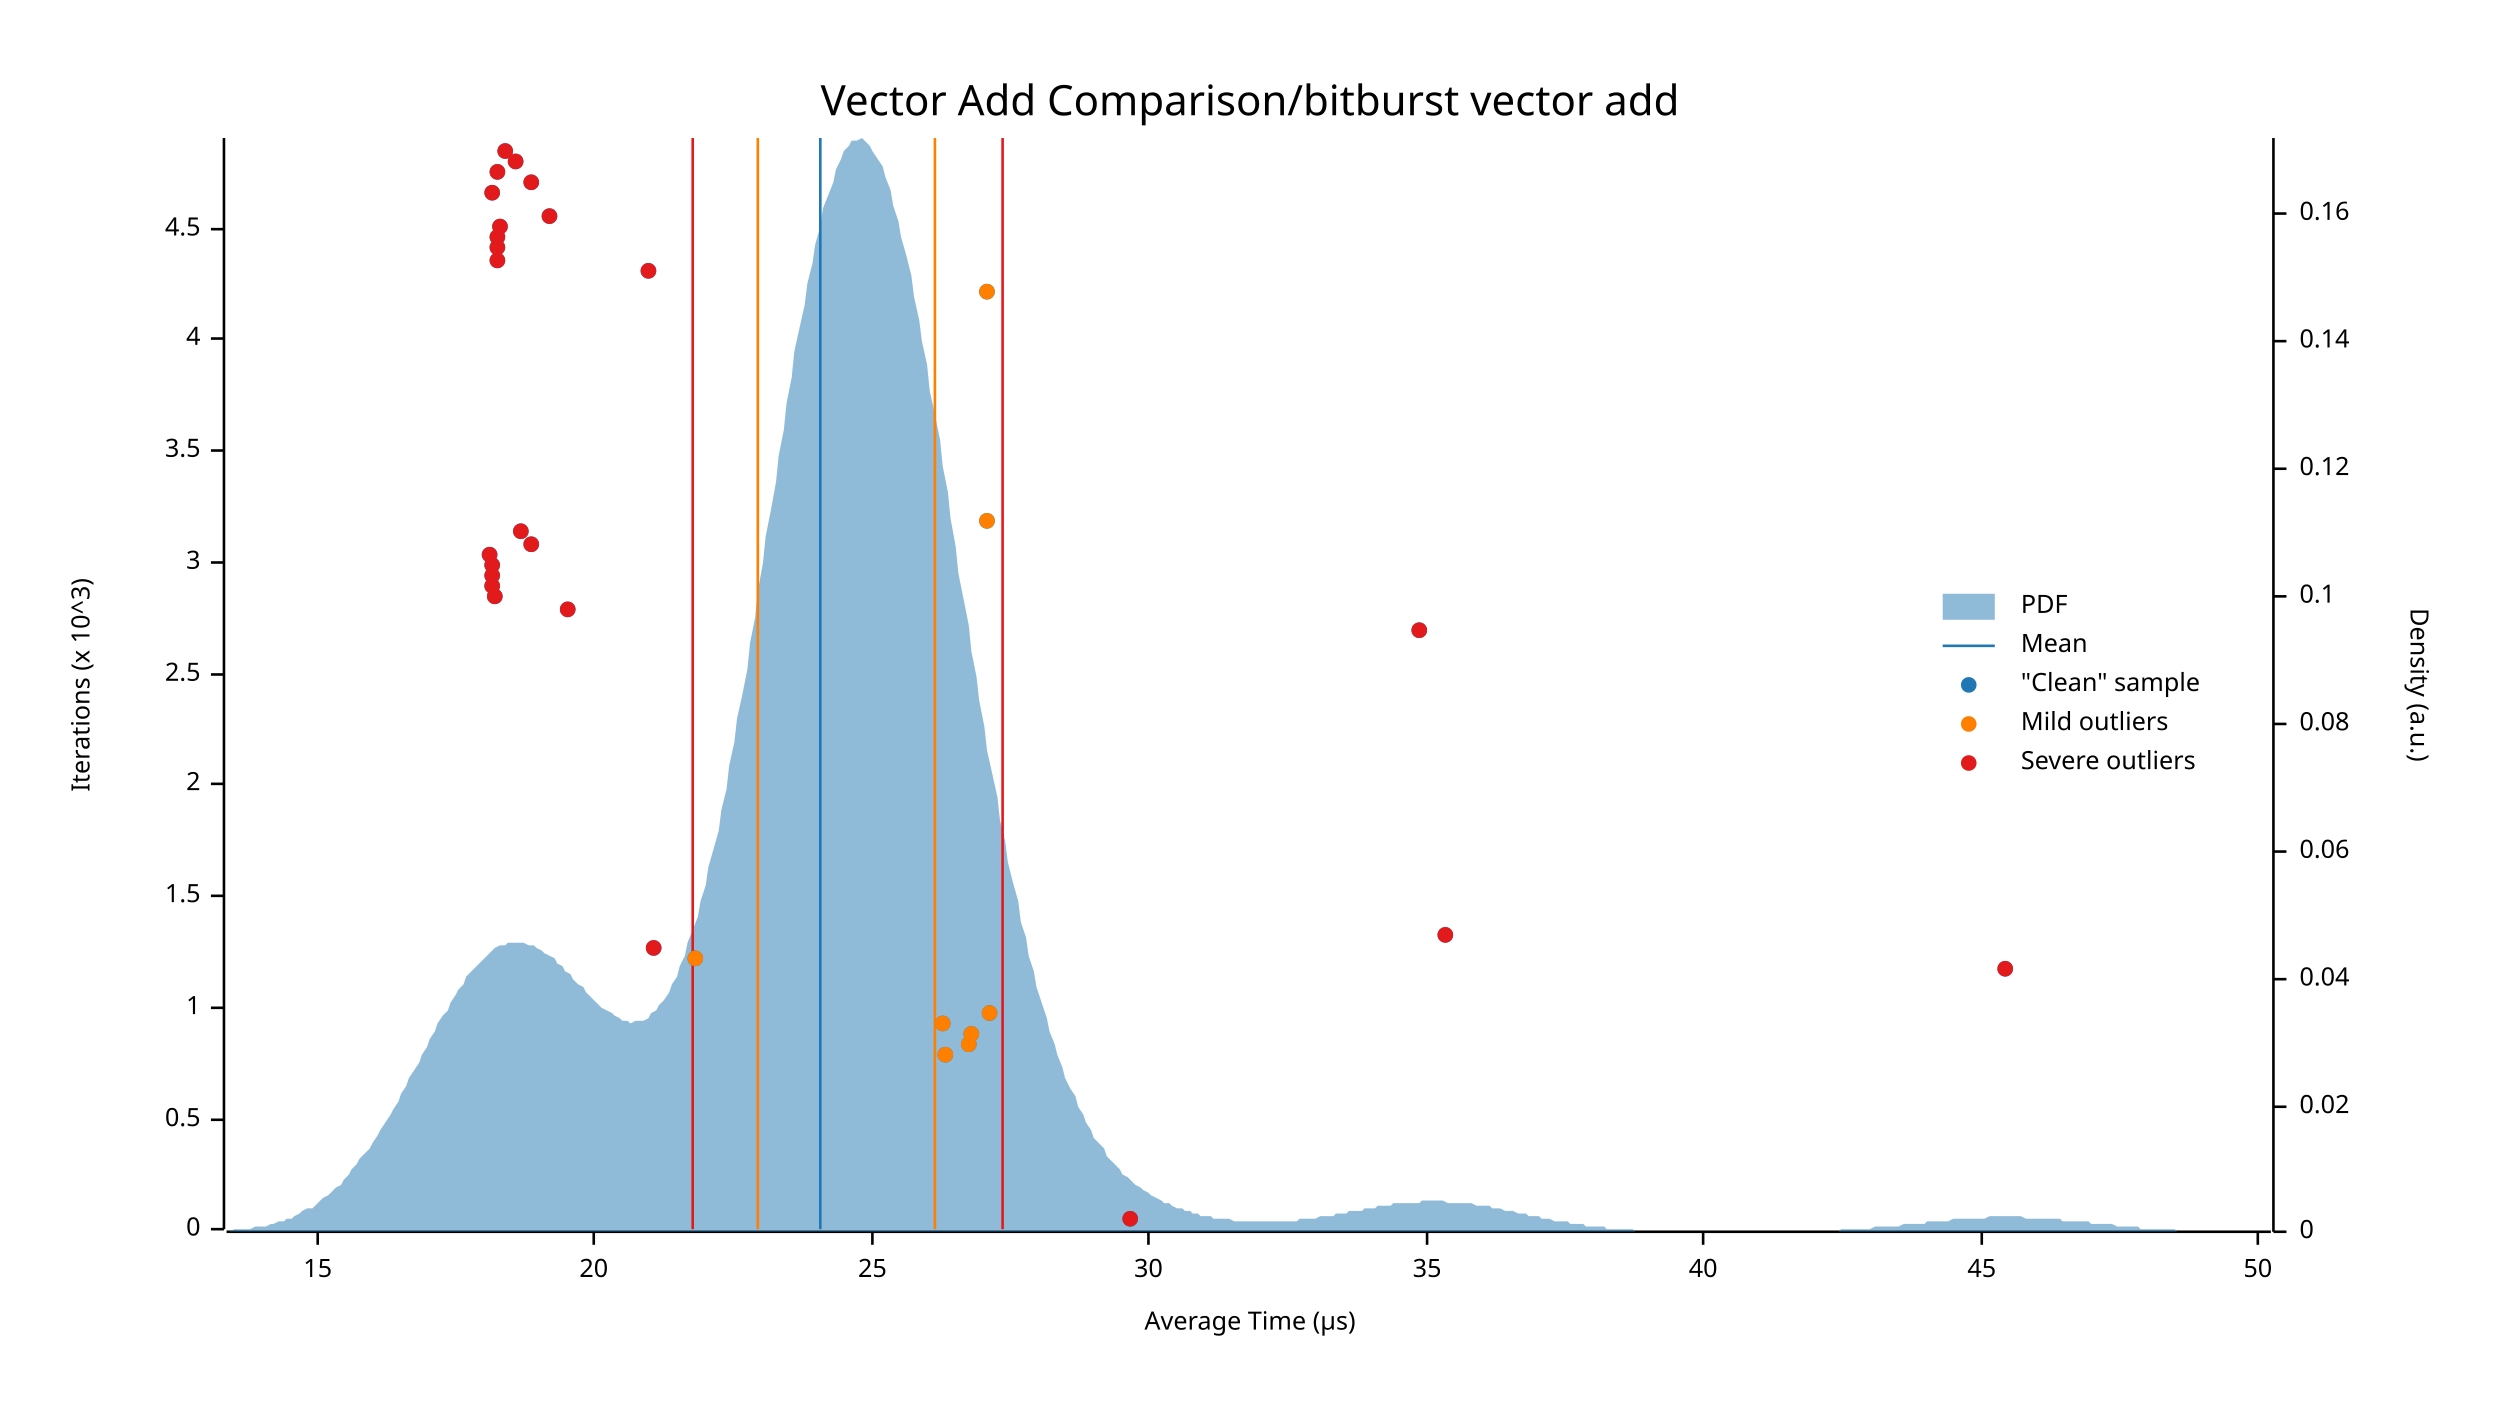
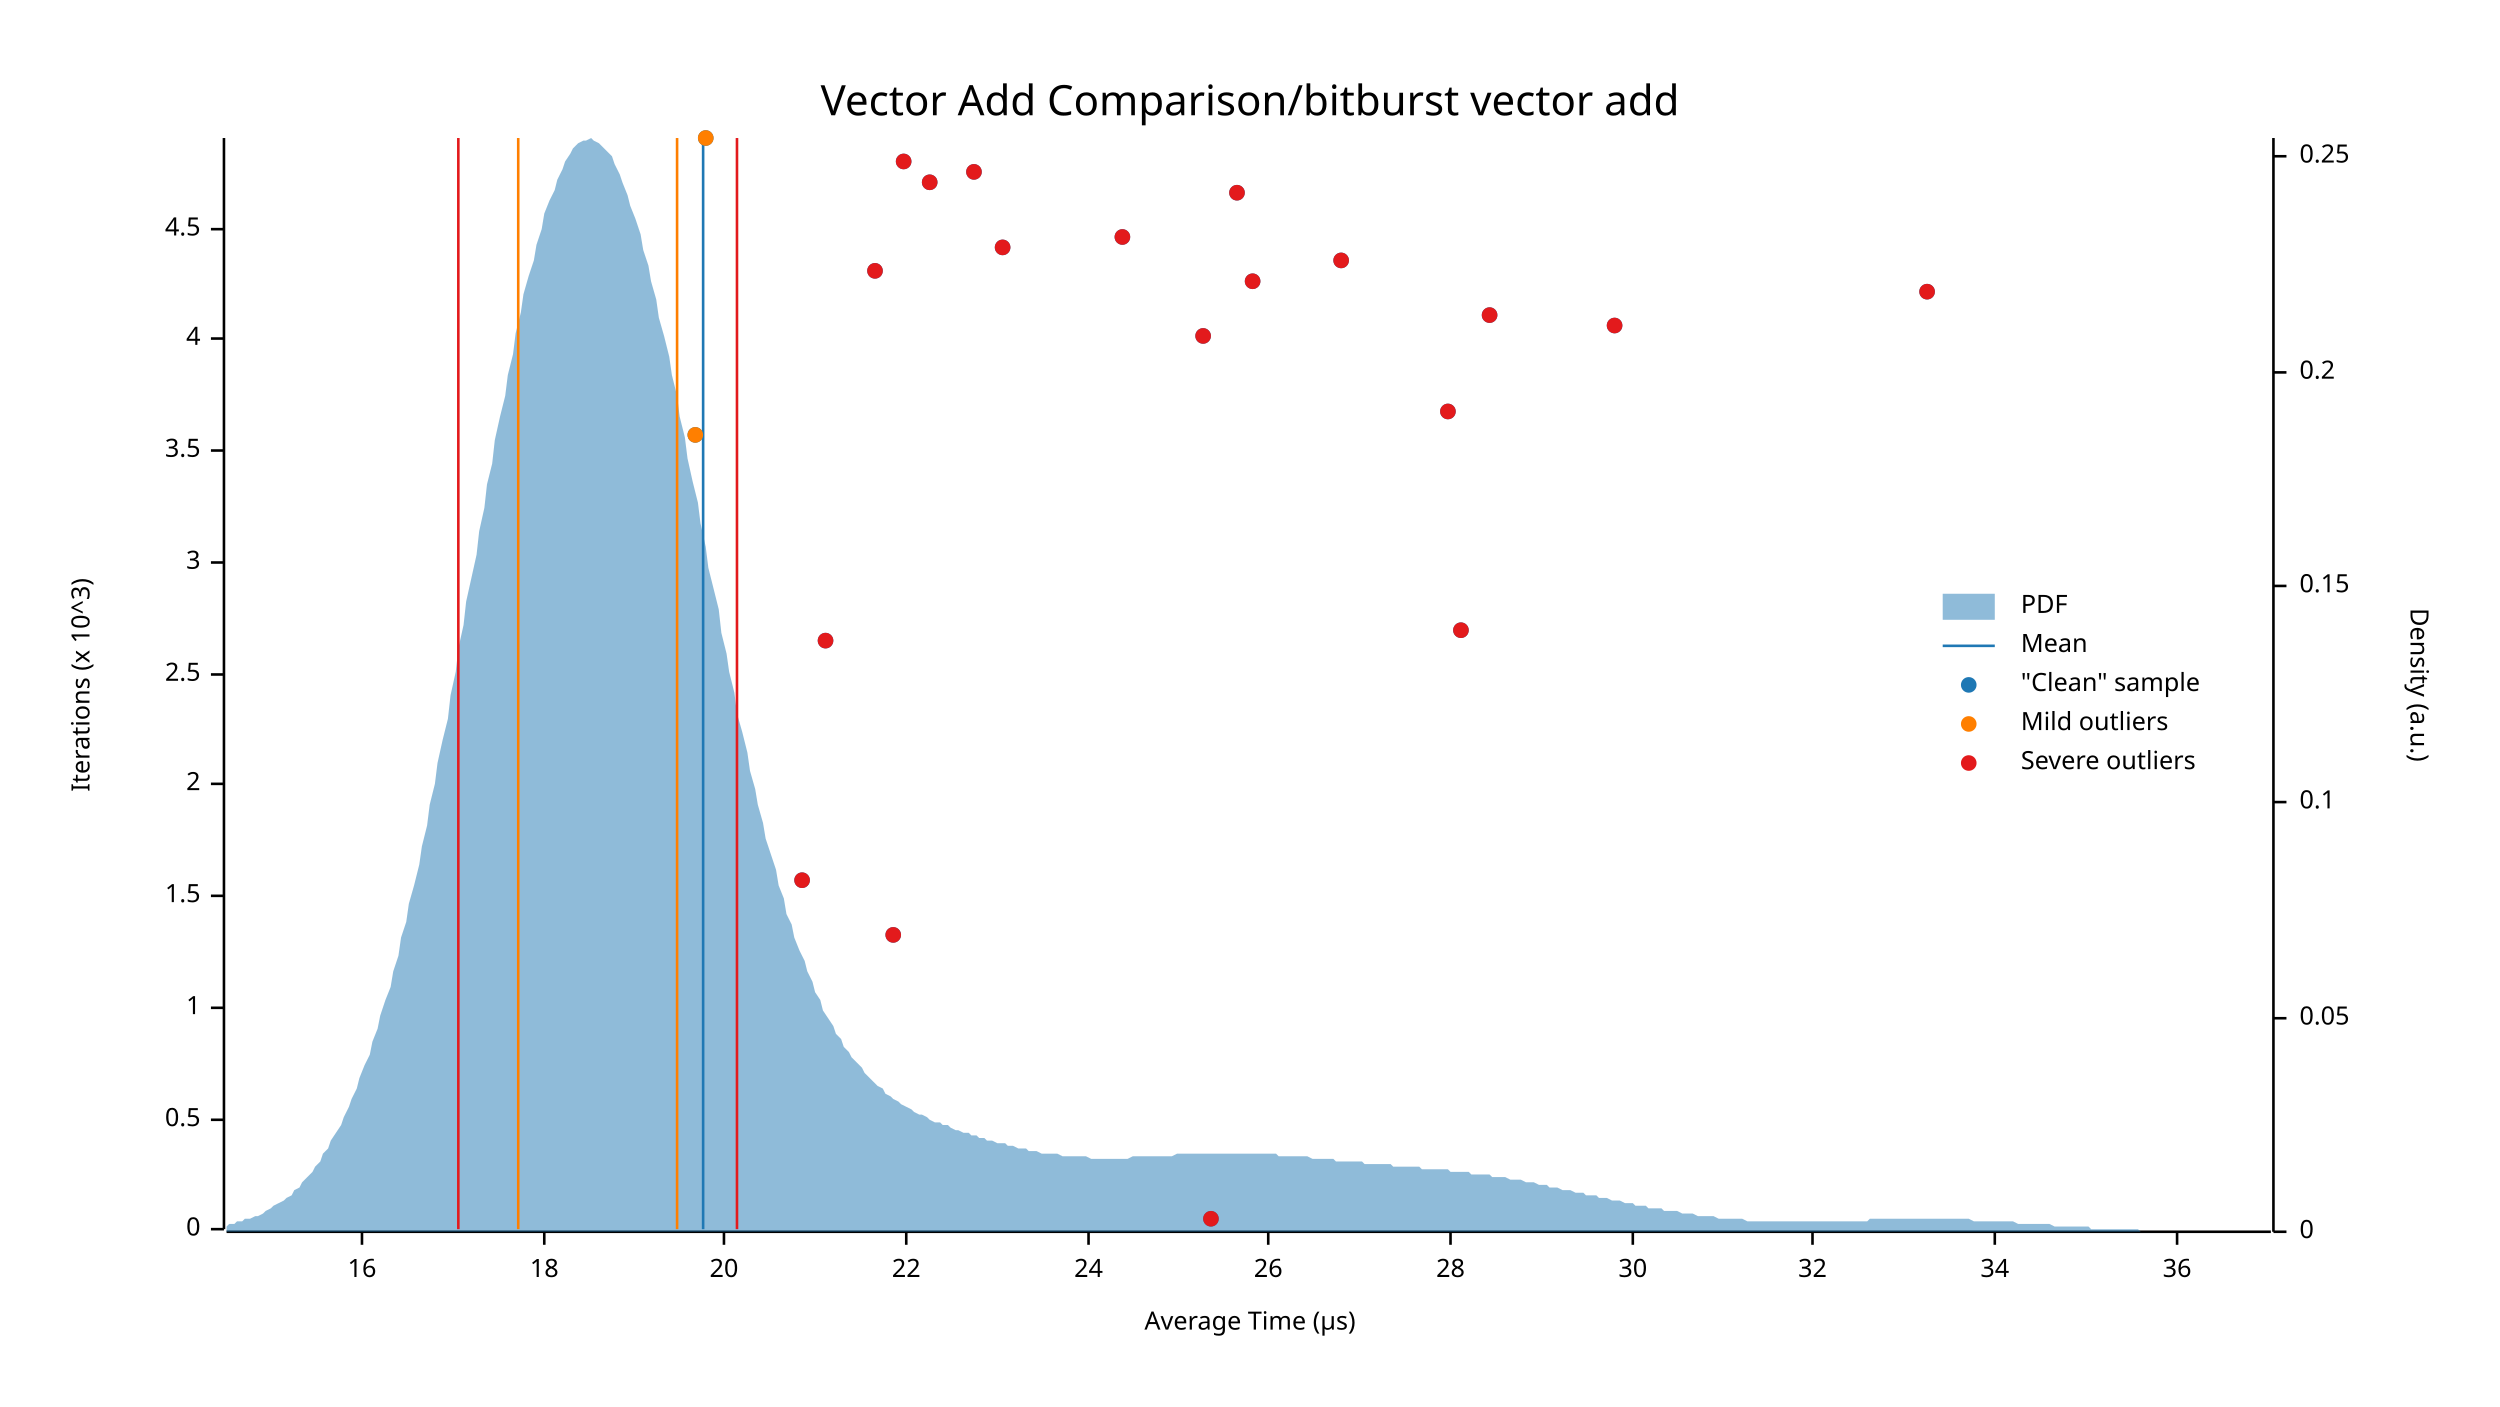
<svg xmlns="http://www.w3.org/2000/svg" width="960" height="540" viewBox="0 0 960 540">
  <text x="480" y="32" dy="0.76em" text-anchor="middle" font-family="sans-serif" font-size="16.129" opacity="1" fill="#000000">
Vector Add Comparison/bitburst vector add
</text>
  <text x="27" y="263" dy="0.76em" text-anchor="middle" font-family="sans-serif" font-size="9.677" opacity="1" fill="#000000" transform="rotate(270, 27, 263)">
Iterations (x 10^3)
</text>
  <text x="480" y="513" dy="-0.5ex" text-anchor="middle" font-family="sans-serif" font-size="9.677" opacity="1" fill="#000000">
Average Time (µs)
</text>
  <polyline fill="none" opacity="1" stroke="#000000" stroke-width="1" points="86,53 86,472 " />
  <text x="77" y="472" dy="0.5ex" text-anchor="end" font-family="sans-serif" font-size="9.677" opacity="1" fill="#000000">
0
</text>
  <polyline fill="none" opacity="1" stroke="#000000" stroke-width="1" points="81,472 86,472 " />
  <text x="77" y="430" dy="0.5ex" text-anchor="end" font-family="sans-serif" font-size="9.677" opacity="1" fill="#000000">
0.5
</text>
  <polyline fill="none" opacity="1" stroke="#000000" stroke-width="1" points="81,430 86,430 " />
  <text x="77" y="387" dy="0.5ex" text-anchor="end" font-family="sans-serif" font-size="9.677" opacity="1" fill="#000000">
1
</text>
  <polyline fill="none" opacity="1" stroke="#000000" stroke-width="1" points="81,387 86,387 " />
  <text x="77" y="344" dy="0.5ex" text-anchor="end" font-family="sans-serif" font-size="9.677" opacity="1" fill="#000000">
1.5
</text>
  <polyline fill="none" opacity="1" stroke="#000000" stroke-width="1" points="81,344 86,344 " />
  <text x="77" y="301" dy="0.5ex" text-anchor="end" font-family="sans-serif" font-size="9.677" opacity="1" fill="#000000">
2
</text>
  <polyline fill="none" opacity="1" stroke="#000000" stroke-width="1" points="81,301 86,301 " />
  <text x="77" y="259" dy="0.5ex" text-anchor="end" font-family="sans-serif" font-size="9.677" opacity="1" fill="#000000">
2.5
</text>
  <polyline fill="none" opacity="1" stroke="#000000" stroke-width="1" points="81,259 86,259 " />
  <text x="77" y="216" dy="0.5ex" text-anchor="end" font-family="sans-serif" font-size="9.677" opacity="1" fill="#000000">
3
</text>
  <polyline fill="none" opacity="1" stroke="#000000" stroke-width="1" points="81,216 86,216 " />
  <text x="77" y="173" dy="0.5ex" text-anchor="end" font-family="sans-serif" font-size="9.677" opacity="1" fill="#000000">
3.5
</text>
  <polyline fill="none" opacity="1" stroke="#000000" stroke-width="1" points="81,173 86,173 " />
  <text x="77" y="130" dy="0.5ex" text-anchor="end" font-family="sans-serif" font-size="9.677" opacity="1" fill="#000000">
4
</text>
  <polyline fill="none" opacity="1" stroke="#000000" stroke-width="1" points="81,130 86,130 " />
  <text x="77" y="88" dy="0.5ex" text-anchor="end" font-family="sans-serif" font-size="9.677" opacity="1" fill="#000000">
4.5
</text>
  <polyline fill="none" opacity="1" stroke="#000000" stroke-width="1" points="81,88 86,88 " />
  <polyline fill="none" opacity="1" stroke="#000000" stroke-width="1" points="87,473 872,473 " />
-   <text x="122" y="483" dy="0.76em" text-anchor="middle" font-family="sans-serif" font-size="9.677" opacity="1" fill="#000000">
- 15
+   <text x="139" y="483" dy="0.76em" text-anchor="middle" font-family="sans-serif" font-size="9.677" opacity="1" fill="#000000">
+ 16
</text>
-   <polyline fill="none" opacity="1" stroke="#000000" stroke-width="1" points="122,473 122,478 " />
-   <text x="228" y="483" dy="0.76em" text-anchor="middle" font-family="sans-serif" font-size="9.677" opacity="1" fill="#000000">
+   <polyline fill="none" opacity="1" stroke="#000000" stroke-width="1" points="139,473 139,478 " />
+   <text x="209" y="483" dy="0.76em" text-anchor="middle" font-family="sans-serif" font-size="9.677" opacity="1" fill="#000000">
+ 18
+ </text>
+   <polyline fill="none" opacity="1" stroke="#000000" stroke-width="1" points="209,473 209,478 " />
+   <text x="278" y="483" dy="0.76em" text-anchor="middle" font-family="sans-serif" font-size="9.677" opacity="1" fill="#000000">
20
</text>
-   <polyline fill="none" opacity="1" stroke="#000000" stroke-width="1" points="228,473 228,478 " />
-   <text x="335" y="483" dy="0.76em" text-anchor="middle" font-family="sans-serif" font-size="9.677" opacity="1" fill="#000000">
- 25
+   <polyline fill="none" opacity="1" stroke="#000000" stroke-width="1" points="278,473 278,478 " />
+   <text x="348" y="483" dy="0.76em" text-anchor="middle" font-family="sans-serif" font-size="9.677" opacity="1" fill="#000000">
+ 22
</text>
-   <polyline fill="none" opacity="1" stroke="#000000" stroke-width="1" points="335,473 335,478 " />
-   <text x="441" y="483" dy="0.76em" text-anchor="middle" font-family="sans-serif" font-size="9.677" opacity="1" fill="#000000">
+   <polyline fill="none" opacity="1" stroke="#000000" stroke-width="1" points="348,473 348,478 " />
+   <text x="418" y="483" dy="0.76em" text-anchor="middle" font-family="sans-serif" font-size="9.677" opacity="1" fill="#000000">
+ 24
+ </text>
+   <polyline fill="none" opacity="1" stroke="#000000" stroke-width="1" points="418,473 418,478 " />
+   <text x="487" y="483" dy="0.76em" text-anchor="middle" font-family="sans-serif" font-size="9.677" opacity="1" fill="#000000">
+ 26
+ </text>
+   <polyline fill="none" opacity="1" stroke="#000000" stroke-width="1" points="487,473 487,478 " />
+   <text x="557" y="483" dy="0.76em" text-anchor="middle" font-family="sans-serif" font-size="9.677" opacity="1" fill="#000000">
+ 28
+ </text>
+   <polyline fill="none" opacity="1" stroke="#000000" stroke-width="1" points="557,473 557,478 " />
+   <text x="627" y="483" dy="0.76em" text-anchor="middle" font-family="sans-serif" font-size="9.677" opacity="1" fill="#000000">
30
</text>
-   <polyline fill="none" opacity="1" stroke="#000000" stroke-width="1" points="441,473 441,478 " />
-   <text x="548" y="483" dy="0.76em" text-anchor="middle" font-family="sans-serif" font-size="9.677" opacity="1" fill="#000000">
- 35
+   <polyline fill="none" opacity="1" stroke="#000000" stroke-width="1" points="627,473 627,478 " />
+   <text x="696" y="483" dy="0.76em" text-anchor="middle" font-family="sans-serif" font-size="9.677" opacity="1" fill="#000000">
+ 32
</text>
-   <polyline fill="none" opacity="1" stroke="#000000" stroke-width="1" points="548,473 548,478 " />
-   <text x="654" y="483" dy="0.76em" text-anchor="middle" font-family="sans-serif" font-size="9.677" opacity="1" fill="#000000">
- 40
+   <polyline fill="none" opacity="1" stroke="#000000" stroke-width="1" points="696,473 696,478 " />
+   <text x="766" y="483" dy="0.76em" text-anchor="middle" font-family="sans-serif" font-size="9.677" opacity="1" fill="#000000">
+ 34
</text>
-   <polyline fill="none" opacity="1" stroke="#000000" stroke-width="1" points="654,473 654,478 " />
-   <text x="761" y="483" dy="0.76em" text-anchor="middle" font-family="sans-serif" font-size="9.677" opacity="1" fill="#000000">
- 45
+   <polyline fill="none" opacity="1" stroke="#000000" stroke-width="1" points="766,473 766,478 " />
+   <text x="836" y="483" dy="0.76em" text-anchor="middle" font-family="sans-serif" font-size="9.677" opacity="1" fill="#000000">
+ 36
</text>
-   <polyline fill="none" opacity="1" stroke="#000000" stroke-width="1" points="761,473 761,478 " />
-   <text x="867" y="483" dy="0.76em" text-anchor="middle" font-family="sans-serif" font-size="9.677" opacity="1" fill="#000000">
- 50
- </text>
-   <polyline fill="none" opacity="1" stroke="#000000" stroke-width="1" points="867,473 867,478 " />
+   <polyline fill="none" opacity="1" stroke="#000000" stroke-width="1" points="836,473 836,478 " />
  <text x="933" y="263" dy="0.76em" text-anchor="middle" font-family="sans-serif" font-size="9.677" opacity="1" fill="#000000" transform="rotate(90, 933, 263)">
Density (a.u.)
</text>
  <polyline fill="none" opacity="1" stroke="#000000" stroke-width="1" points="873,53 873,473 " />
  <text x="883" y="473" dy="0.5ex" text-anchor="start" font-family="sans-serif" font-size="9.677" opacity="1" fill="#000000">
0
</text>
  <polyline fill="none" opacity="1" stroke="#000000" stroke-width="1" points="873,473 878,473 " />
-   <text x="883" y="425" dy="0.5ex" text-anchor="start" font-family="sans-serif" font-size="9.677" opacity="1" fill="#000000">
- 0.02
+   <text x="883" y="391" dy="0.5ex" text-anchor="start" font-family="sans-serif" font-size="9.677" opacity="1" fill="#000000">
+ 0.05
</text>
-   <polyline fill="none" opacity="1" stroke="#000000" stroke-width="1" points="873,425 878,425 " />
-   <text x="883" y="376" dy="0.5ex" text-anchor="start" font-family="sans-serif" font-size="9.677" opacity="1" fill="#000000">
- 0.04
- </text>
-   <polyline fill="none" opacity="1" stroke="#000000" stroke-width="1" points="873,376 878,376 " />
-   <text x="883" y="327" dy="0.5ex" text-anchor="start" font-family="sans-serif" font-size="9.677" opacity="1" fill="#000000">
- 0.06
- </text>
-   <polyline fill="none" opacity="1" stroke="#000000" stroke-width="1" points="873,327 878,327 " />
-   <text x="883" y="278" dy="0.5ex" text-anchor="start" font-family="sans-serif" font-size="9.677" opacity="1" fill="#000000">
- 0.08
- </text>
-   <polyline fill="none" opacity="1" stroke="#000000" stroke-width="1" points="873,278 878,278 " />
-   <text x="883" y="229" dy="0.5ex" text-anchor="start" font-family="sans-serif" font-size="9.677" opacity="1" fill="#000000">
+   <polyline fill="none" opacity="1" stroke="#000000" stroke-width="1" points="873,391 878,391 " />
+   <text x="883" y="308" dy="0.5ex" text-anchor="start" font-family="sans-serif" font-size="9.677" opacity="1" fill="#000000">
0.1
</text>
-   <polyline fill="none" opacity="1" stroke="#000000" stroke-width="1" points="873,229 878,229 " />
-   <text x="883" y="180" dy="0.5ex" text-anchor="start" font-family="sans-serif" font-size="9.677" opacity="1" fill="#000000">
- 0.12
+   <polyline fill="none" opacity="1" stroke="#000000" stroke-width="1" points="873,308 878,308 " />
+   <text x="883" y="225" dy="0.5ex" text-anchor="start" font-family="sans-serif" font-size="9.677" opacity="1" fill="#000000">
+ 0.15
</text>
-   <polyline fill="none" opacity="1" stroke="#000000" stroke-width="1" points="873,180 878,180 " />
-   <text x="883" y="131" dy="0.5ex" text-anchor="start" font-family="sans-serif" font-size="9.677" opacity="1" fill="#000000">
- 0.14
+   <polyline fill="none" opacity="1" stroke="#000000" stroke-width="1" points="873,225 878,225 " />
+   <text x="883" y="143" dy="0.5ex" text-anchor="start" font-family="sans-serif" font-size="9.677" opacity="1" fill="#000000">
+ 0.2
</text>
-   <polyline fill="none" opacity="1" stroke="#000000" stroke-width="1" points="873,131 878,131 " />
-   <text x="883" y="82" dy="0.5ex" text-anchor="start" font-family="sans-serif" font-size="9.677" opacity="1" fill="#000000">
- 0.16
+   <polyline fill="none" opacity="1" stroke="#000000" stroke-width="1" points="873,143 878,143 " />
+   <text x="883" y="60" dy="0.5ex" text-anchor="start" font-family="sans-serif" font-size="9.677" opacity="1" fill="#000000">
+ 0.25
</text>
-   <polyline fill="none" opacity="1" stroke="#000000" stroke-width="1" points="873,82 878,82 " />
-   <polygon opacity="0.5" fill="#1F78B4" points="87,473 88,473 90,472 91,472 93,472 94,472 96,472 98,471 99,471 101,471 102,471 104,470 105,470 107,469 109,469 110,468 112,468 113,467 115,466 116,465 118,464 120,464 121,463 123,461 124,460 126,459 127,458 129,456 131,455 132,453 134,451 135,449 137,447 138,445 140,443 142,441 143,439 145,436 146,434 148,431 150,428 151,426 153,423 154,420 156,417 157,414 159,411 161,408 162,405 164,402 165,399 167,396 168,393 170,390 172,388 173,385 175,382 176,380 178,378 179,375 181,373 183,371 184,370 186,368 187,367 189,365 190,364 192,363 194,363 195,362 197,362 198,362 200,362 201,362 203,363 205,363 206,364 208,365 209,366 211,367 213,368 214,370 216,371 217,373 219,374 220,376 222,378 224,379 225,381 227,383 228,384 230,386 231,387 233,388 235,389 236,390 238,391 239,392 241,392 242,393 244,392 246,392 247,392 249,391 250,389 252,388 253,386 255,384 257,381 258,378 260,375 261,371 263,367 264,362 266,357 268,352 269,346 271,340 272,333 274,326 276,319 277,311 279,303 280,294 282,285 283,276 285,267 287,257 288,247 290,237 291,227 293,216 294,206 296,196 298,185 299,175 301,165 302,155 304,145 305,135 307,126 309,117 310,109 312,101 313,94 315,87 316,80 318,75 320,70 321,65 323,61 324,58 326,56 327,54 329,54 331,53 332,54 334,56 335,58 337,61 339,64 340,68 342,73 343,79 345,85 346,91 348,98 350,106 351,114 353,123 354,131 356,140 357,150 359,159 361,169 362,179 364,189 365,199 367,210 368,220 370,230 372,240 373,250 375,260 376,269 378,279 379,288 381,297 383,306 384,315 386,323 387,331 389,339 391,346 392,354 394,360 395,367 397,373 398,379 400,385 402,391 403,396 405,401 406,405 408,410 409,414 411,418 413,421 414,425 416,428 417,431 419,434 420,437 422,439 424,441 425,444 427,446 428,447 430,449 431,451 433,452 435,454 436,455 438,456 439,457 441,458 442,459 444,460 446,461 447,462 449,462 450,463 452,464 454,464 455,465 457,465 458,466 460,466 461,467 463,467 465,467 466,468 468,468 469,468 471,468 472,468 474,469 476,469 477,469 479,469 480,469 482,469 483,469 485,469 487,469 488,469 490,469 491,469 493,469 494,469 496,469 498,469 499,468 501,468 502,468 504,468 505,468 507,467 509,467 510,467 512,467 513,466 515,466 517,466 518,465 520,465 521,465 523,465 524,464 526,464 528,464 529,463 531,463 532,463 534,463 535,462 537,462 539,462 540,462 542,462 543,462 545,462 546,461 548,461 550,461 551,461 553,461 554,461 556,462 557,462 559,462 561,462 562,462 564,462 565,462 567,463 568,463 570,463 572,463 573,464 575,464 576,464 578,465 580,465 581,465 583,466 584,466 586,466 587,467 589,467 591,467 592,468 594,468 595,468 597,469 598,469 600,469 602,469 603,470 605,470 606,470 608,470 609,471 611,471 613,471 614,471 616,471 617,472 619,472 620,472 622,472 624,472 625,472 627,472 628,473 630,473 632,473 633,473 635,473 636,473 638,473 639,473 641,473 643,473 644,473 646,473 647,473 649,473 650,473 652,473 654,473 655,473 657,473 658,473 660,473 661,473 663,473 665,473 666,473 668,473 669,473 671,473 672,473 674,473 676,473 677,473 679,473 680,473 682,473 683,473 685,473 687,473 688,473 690,473 691,473 693,473 695,473 696,473 698,473 699,473 701,473 702,473 704,473 706,473 707,472 709,472 710,472 712,472 713,472 715,472 717,472 718,472 720,471 721,471 723,471 724,471 726,471 728,471 729,471 731,470 732,470 734,470 735,470 737,470 739,470 740,469 742,469 743,469 745,469 746,469 748,469 750,468 751,468 753,468 754,468 756,468 758,468 759,468 761,468 762,468 764,467 765,467 767,467 769,467 770,467 772,467 773,467 775,467 776,467 778,468 780,468 781,468 783,468 784,468 786,468 787,468 789,468 791,468 792,469 794,469 795,469 797,469 798,469 800,469 802,469 803,470 805,470 806,470 808,470 809,470 811,470 813,471 814,471 816,471 817,471 819,471 821,471 822,472 824,472 825,472 827,472 828,472 830,472 832,472 833,472 835,472 836,473 838,473 839,473 841,473 843,473 844,473 846,473 847,473 849,473 850,473 852,473 854,473 855,473 857,473 858,473 860,473 861,473 863,473 865,473 866,473 868,473 869,473 871,473 873,473 873,473 87,473 " />
-   <polyline fill="none" opacity="1" stroke="#1F78B4" stroke-width="1" points="315,472 315,53 " />
-   <polyline fill="none" opacity="1" stroke="#FF7F00" stroke-width="1" points="291,472 291,53 " />
-   <polyline fill="none" opacity="1" stroke="#FF7F00" stroke-width="1" points="359,472 359,53 " />
-   <polyline fill="none" opacity="1" stroke="#E31A1C" stroke-width="1" points="266,472 266,53 " />
-   <polyline fill="none" opacity="1" stroke="#E31A1C" stroke-width="1" points="385,472 385,53 " />
-   <circle cx="434" cy="468" r="3" opacity="1" fill="#1F78B4" stroke="none" stroke-width="1" />
-   <circle cx="363" cy="405" r="3" opacity="1" fill="#1F78B4" stroke="none" stroke-width="1" />
-   <circle cx="372" cy="401" r="3" opacity="1" fill="#1F78B4" stroke="none" stroke-width="1" />
-   <circle cx="373" cy="397" r="3" opacity="1" fill="#1F78B4" stroke="none" stroke-width="1" />
-   <circle cx="362" cy="393" r="3" opacity="1" fill="#1F78B4" stroke="none" stroke-width="1" />
-   <circle cx="380" cy="389" r="3" opacity="1" fill="#1F78B4" stroke="none" stroke-width="1" />
-   <circle cx="770" cy="372" r="3" opacity="1" fill="#1F78B4" stroke="none" stroke-width="1" />
-   <circle cx="267" cy="368" r="3" opacity="1" fill="#1F78B4" stroke="none" stroke-width="1" />
-   <circle cx="251" cy="364" r="3" opacity="1" fill="#1F78B4" stroke="none" stroke-width="1" />
-   <circle cx="555" cy="359" r="3" opacity="1" fill="#1F78B4" stroke="none" stroke-width="1" />
-   <circle cx="545" cy="242" r="3" opacity="1" fill="#1F78B4" stroke="none" stroke-width="1" />
-   <circle cx="218" cy="234" r="3" opacity="1" fill="#1F78B4" stroke="none" stroke-width="1" />
-   <circle cx="190" cy="229" r="3" opacity="1" fill="#1F78B4" stroke="none" stroke-width="1" />
-   <circle cx="189" cy="225" r="3" opacity="1" fill="#1F78B4" stroke="none" stroke-width="1" />
-   <circle cx="189" cy="221" r="3" opacity="1" fill="#1F78B4" stroke="none" stroke-width="1" />
-   <circle cx="189" cy="217" r="3" opacity="1" fill="#1F78B4" stroke="none" stroke-width="1" />
-   <circle cx="188" cy="213" r="3" opacity="1" fill="#1F78B4" stroke="none" stroke-width="1" />
-   <circle cx="204" cy="209" r="3" opacity="1" fill="#1F78B4" stroke="none" stroke-width="1" />
-   <circle cx="200" cy="204" r="3" opacity="1" fill="#1F78B4" stroke="none" stroke-width="1" />
-   <circle cx="379" cy="200" r="3" opacity="1" fill="#1F78B4" stroke="none" stroke-width="1" />
-   <circle cx="379" cy="112" r="3" opacity="1" fill="#1F78B4" stroke="none" stroke-width="1" />
-   <circle cx="249" cy="104" r="3" opacity="1" fill="#1F78B4" stroke="none" stroke-width="1" />
-   <circle cx="191" cy="100" r="3" opacity="1" fill="#1F78B4" stroke="none" stroke-width="1" />
-   <circle cx="191" cy="95" r="3" opacity="1" fill="#1F78B4" stroke="none" stroke-width="1" />
-   <circle cx="191" cy="91" r="3" opacity="1" fill="#1F78B4" stroke="none" stroke-width="1" />
-   <circle cx="192" cy="87" r="3" opacity="1" fill="#1F78B4" stroke="none" stroke-width="1" />
-   <circle cx="211" cy="83" r="3" opacity="1" fill="#1F78B4" stroke="none" stroke-width="1" />
-   <circle cx="189" cy="74" r="3" opacity="1" fill="#1F78B4" stroke="none" stroke-width="1" />
-   <circle cx="204" cy="70" r="3" opacity="1" fill="#1F78B4" stroke="none" stroke-width="1" />
-   <circle cx="191" cy="66" r="3" opacity="1" fill="#1F78B4" stroke="none" stroke-width="1" />
-   <circle cx="198" cy="62" r="3" opacity="1" fill="#1F78B4" stroke="none" stroke-width="1" />
-   <circle cx="194" cy="58" r="3" opacity="1" fill="#1F78B4" stroke="none" stroke-width="1" />
-   <circle cx="363" cy="405" r="3" opacity="1" fill="#FF7F00" stroke="none" stroke-width="1" />
-   <circle cx="372" cy="401" r="3" opacity="1" fill="#FF7F00" stroke="none" stroke-width="1" />
-   <circle cx="373" cy="397" r="3" opacity="1" fill="#FF7F00" stroke="none" stroke-width="1" />
-   <circle cx="362" cy="393" r="3" opacity="1" fill="#FF7F00" stroke="none" stroke-width="1" />
-   <circle cx="380" cy="389" r="3" opacity="1" fill="#FF7F00" stroke="none" stroke-width="1" />
-   <circle cx="267" cy="368" r="3" opacity="1" fill="#FF7F00" stroke="none" stroke-width="1" />
-   <circle cx="379" cy="200" r="3" opacity="1" fill="#FF7F00" stroke="none" stroke-width="1" />
-   <circle cx="379" cy="112" r="3" opacity="1" fill="#FF7F00" stroke="none" stroke-width="1" />
-   <circle cx="434" cy="468" r="3" opacity="1" fill="#E31A1C" stroke="none" stroke-width="1" />
-   <circle cx="770" cy="372" r="3" opacity="1" fill="#E31A1C" stroke="none" stroke-width="1" />
-   <circle cx="251" cy="364" r="3" opacity="1" fill="#E31A1C" stroke="none" stroke-width="1" />
-   <circle cx="555" cy="359" r="3" opacity="1" fill="#E31A1C" stroke="none" stroke-width="1" />
-   <circle cx="545" cy="242" r="3" opacity="1" fill="#E31A1C" stroke="none" stroke-width="1" />
-   <circle cx="218" cy="234" r="3" opacity="1" fill="#E31A1C" stroke="none" stroke-width="1" />
-   <circle cx="190" cy="229" r="3" opacity="1" fill="#E31A1C" stroke="none" stroke-width="1" />
-   <circle cx="189" cy="225" r="3" opacity="1" fill="#E31A1C" stroke="none" stroke-width="1" />
-   <circle cx="189" cy="221" r="3" opacity="1" fill="#E31A1C" stroke="none" stroke-width="1" />
-   <circle cx="189" cy="217" r="3" opacity="1" fill="#E31A1C" stroke="none" stroke-width="1" />
-   <circle cx="188" cy="213" r="3" opacity="1" fill="#E31A1C" stroke="none" stroke-width="1" />
-   <circle cx="204" cy="209" r="3" opacity="1" fill="#E31A1C" stroke="none" stroke-width="1" />
-   <circle cx="200" cy="204" r="3" opacity="1" fill="#E31A1C" stroke="none" stroke-width="1" />
-   <circle cx="249" cy="104" r="3" opacity="1" fill="#E31A1C" stroke="none" stroke-width="1" />
-   <circle cx="191" cy="100" r="3" opacity="1" fill="#E31A1C" stroke="none" stroke-width="1" />
-   <circle cx="191" cy="95" r="3" opacity="1" fill="#E31A1C" stroke="none" stroke-width="1" />
-   <circle cx="191" cy="91" r="3" opacity="1" fill="#E31A1C" stroke="none" stroke-width="1" />
-   <circle cx="192" cy="87" r="3" opacity="1" fill="#E31A1C" stroke="none" stroke-width="1" />
-   <circle cx="211" cy="83" r="3" opacity="1" fill="#E31A1C" stroke="none" stroke-width="1" />
-   <circle cx="189" cy="74" r="3" opacity="1" fill="#E31A1C" stroke="none" stroke-width="1" />
-   <circle cx="204" cy="70" r="3" opacity="1" fill="#E31A1C" stroke="none" stroke-width="1" />
-   <circle cx="191" cy="66" r="3" opacity="1" fill="#E31A1C" stroke="none" stroke-width="1" />
-   <circle cx="198" cy="62" r="3" opacity="1" fill="#E31A1C" stroke="none" stroke-width="1" />
-   <circle cx="194" cy="58" r="3" opacity="1" fill="#E31A1C" stroke="none" stroke-width="1" />
+   <polyline fill="none" opacity="1" stroke="#000000" stroke-width="1" points="873,60 878,60 " />
+   <polygon opacity="0.5" fill="#1F78B4" points="87,471 88,470 90,470 91,469 93,469 94,468 96,468 98,467 99,467 101,466 102,465 104,464 105,463 107,462 109,461 110,460 112,459 113,457 115,456 116,454 118,452 120,450 121,448 123,446 124,443 126,441 127,438 129,435 131,432 132,429 134,425 135,422 137,418 138,414 140,409 142,405 143,400 145,395 146,390 148,384 150,379 151,373 153,367 154,360 156,354 157,347 159,340 161,332 162,325 164,317 165,309 167,301 168,293 170,284 172,276 173,267 175,258 176,249 178,240 179,231 181,222 183,213 184,204 186,195 187,186 189,178 190,169 192,160 194,152 195,144 197,136 198,128 200,120 201,113 203,106 205,100 206,94 208,88 209,82 211,77 213,73 214,69 216,65 217,62 219,59 220,57 222,55 224,54 225,54 227,53 228,54 230,55 231,56 233,58 235,60 236,63 238,67 239,70 241,75 242,79 244,84 246,90 247,96 249,102 250,108 252,115 253,122 255,129 257,137 258,144 260,152 261,160 263,168 264,176 266,185 268,193 269,201 271,210 272,218 274,226 276,234 277,243 279,251 280,258 282,266 283,274 285,281 287,289 288,296 290,303 291,309 293,316 294,322 296,328 298,334 299,340 301,345 302,351 304,355 305,360 307,365 309,369 310,373 312,377 313,381 315,384 316,388 318,391 320,394 321,397 323,399 324,402 326,404 327,406 329,408 331,410 332,412 334,414 335,415 337,417 339,418 340,420 342,421 343,422 345,423 346,424 348,425 350,426 351,427 353,428 354,428 356,429 357,430 359,431 361,431 362,432 364,432 365,433 367,434 368,434 370,435 372,435 373,436 375,436 376,437 378,437 379,438 381,438 383,439 384,439 386,439 387,440 389,440 391,441 392,441 394,441 395,442 397,442 398,442 400,443 402,443 403,443 405,443 406,443 408,444 409,444 411,444 413,444 414,444 416,444 417,444 419,445 420,445 422,445 424,445 425,445 427,445 428,445 430,445 431,445 433,445 435,444 436,444 438,444 439,444 441,444 442,444 444,444 446,444 447,444 449,444 450,444 452,443 454,443 455,443 457,443 458,443 460,443 461,443 463,443 465,443 466,443 468,443 469,443 471,443 472,443 474,443 476,443 477,443 479,443 480,443 482,443 483,443 485,443 487,443 488,443 490,443 491,444 493,444 494,444 496,444 498,444 499,444 501,444 502,444 504,445 505,445 507,445 509,445 510,445 512,445 513,446 515,446 517,446 518,446 520,446 521,446 523,446 524,447 526,447 528,447 529,447 531,447 532,447 534,447 535,448 537,448 539,448 540,448 542,448 543,448 545,448 546,449 548,449 550,449 551,449 553,449 554,449 556,449 557,450 559,450 561,450 562,450 564,450 565,451 567,451 568,451 570,451 572,451 573,452 575,452 576,452 578,452 580,453 581,453 583,453 584,453 586,454 587,454 589,454 591,455 592,455 594,455 595,456 597,456 598,456 600,457 602,457 603,457 605,458 606,458 608,458 609,459 611,459 613,459 614,460 616,460 617,460 619,461 620,461 622,461 624,462 625,462 627,462 628,463 630,463 632,463 633,464 635,464 636,464 638,464 639,465 641,465 643,465 644,465 646,466 647,466 649,466 650,466 652,467 654,467 655,467 657,467 658,467 660,468 661,468 663,468 665,468 666,468 668,468 669,468 671,469 672,469 674,469 676,469 677,469 679,469 680,469 682,469 683,469 685,469 687,469 688,469 690,469 691,469 693,469 695,469 696,469 698,469 699,469 701,469 702,469 704,469 706,469 707,469 709,469 710,469 712,469 713,469 715,469 717,469 718,468 720,468 721,468 723,468 724,468 726,468 728,468 729,468 731,468 732,468 734,468 735,468 737,468 739,468 740,468 742,468 743,468 745,468 746,468 748,468 750,468 751,468 753,468 754,468 756,468 758,469 759,469 761,469 762,469 764,469 765,469 767,469 769,469 770,469 772,469 773,469 775,470 776,470 778,470 780,470 781,470 783,470 784,470 786,470 787,470 789,471 791,471 792,471 794,471 795,471 797,471 798,471 800,471 802,471 803,472 805,472 806,472 808,472 809,472 811,472 813,472 814,472 816,472 817,472 819,472 821,472 822,473 824,473 825,473 827,473 828,473 830,473 832,473 833,473 835,473 836,473 838,473 839,473 841,473 843,473 844,473 846,473 847,473 849,473 850,473 852,473 854,473 855,473 857,473 858,473 860,473 861,473 863,473 865,473 866,473 868,473 869,473 871,473 873,473 873,473 87,473 " />
+   <polyline fill="none" opacity="1" stroke="#1F78B4" stroke-width="1" points="270,472 270,53 " />
+   <polyline fill="none" opacity="1" stroke="#FF7F00" stroke-width="1" points="199,472 199,53 " />
+   <polyline fill="none" opacity="1" stroke="#FF7F00" stroke-width="1" points="260,472 260,53 " />
+   <polyline fill="none" opacity="1" stroke="#E31A1C" stroke-width="1" points="176,472 176,53 " />
+   <polyline fill="none" opacity="1" stroke="#E31A1C" stroke-width="1" points="283,472 283,53 " />
+   <circle cx="465" cy="468" r="3" opacity="1" fill="#1F78B4" stroke="none" stroke-width="1" />
+   <circle cx="343" cy="359" r="3" opacity="1" fill="#1F78B4" stroke="none" stroke-width="1" />
+   <circle cx="308" cy="338" r="3" opacity="1" fill="#1F78B4" stroke="none" stroke-width="1" />
+   <circle cx="317" cy="246" r="3" opacity="1" fill="#1F78B4" stroke="none" stroke-width="1" />
+   <circle cx="561" cy="242" r="3" opacity="1" fill="#1F78B4" stroke="none" stroke-width="1" />
+   <circle cx="267" cy="167" r="3" opacity="1" fill="#1F78B4" stroke="none" stroke-width="1" />
+   <circle cx="556" cy="158" r="3" opacity="1" fill="#1F78B4" stroke="none" stroke-width="1" />
+   <circle cx="462" cy="129" r="3" opacity="1" fill="#1F78B4" stroke="none" stroke-width="1" />
+   <circle cx="620" cy="125" r="3" opacity="1" fill="#1F78B4" stroke="none" stroke-width="1" />
+   <circle cx="572" cy="121" r="3" opacity="1" fill="#1F78B4" stroke="none" stroke-width="1" />
+   <circle cx="740" cy="112" r="3" opacity="1" fill="#1F78B4" stroke="none" stroke-width="1" />
+   <circle cx="481" cy="108" r="3" opacity="1" fill="#1F78B4" stroke="none" stroke-width="1" />
+   <circle cx="336" cy="104" r="3" opacity="1" fill="#1F78B4" stroke="none" stroke-width="1" />
+   <circle cx="515" cy="100" r="3" opacity="1" fill="#1F78B4" stroke="none" stroke-width="1" />
+   <circle cx="385" cy="95" r="3" opacity="1" fill="#1F78B4" stroke="none" stroke-width="1" />
+   <circle cx="431" cy="91" r="3" opacity="1" fill="#1F78B4" stroke="none" stroke-width="1" />
+   <circle cx="475" cy="74" r="3" opacity="1" fill="#1F78B4" stroke="none" stroke-width="1" />
+   <circle cx="357" cy="70" r="3" opacity="1" fill="#1F78B4" stroke="none" stroke-width="1" />
+   <circle cx="374" cy="66" r="3" opacity="1" fill="#1F78B4" stroke="none" stroke-width="1" />
+   <circle cx="347" cy="62" r="3" opacity="1" fill="#1F78B4" stroke="none" stroke-width="1" />
+   <circle cx="271" cy="53" r="3" opacity="1" fill="#1F78B4" stroke="none" stroke-width="1" />
+   <circle cx="267" cy="167" r="3" opacity="1" fill="#FF7F00" stroke="none" stroke-width="1" />
+   <circle cx="271" cy="53" r="3" opacity="1" fill="#FF7F00" stroke="none" stroke-width="1" />
+   <circle cx="465" cy="468" r="3" opacity="1" fill="#E31A1C" stroke="none" stroke-width="1" />
+   <circle cx="343" cy="359" r="3" opacity="1" fill="#E31A1C" stroke="none" stroke-width="1" />
+   <circle cx="308" cy="338" r="3" opacity="1" fill="#E31A1C" stroke="none" stroke-width="1" />
+   <circle cx="317" cy="246" r="3" opacity="1" fill="#E31A1C" stroke="none" stroke-width="1" />
+   <circle cx="561" cy="242" r="3" opacity="1" fill="#E31A1C" stroke="none" stroke-width="1" />
+   <circle cx="556" cy="158" r="3" opacity="1" fill="#E31A1C" stroke="none" stroke-width="1" />
+   <circle cx="462" cy="129" r="3" opacity="1" fill="#E31A1C" stroke="none" stroke-width="1" />
+   <circle cx="620" cy="125" r="3" opacity="1" fill="#E31A1C" stroke="none" stroke-width="1" />
+   <circle cx="572" cy="121" r="3" opacity="1" fill="#E31A1C" stroke="none" stroke-width="1" />
+   <circle cx="740" cy="112" r="3" opacity="1" fill="#E31A1C" stroke="none" stroke-width="1" />
+   <circle cx="481" cy="108" r="3" opacity="1" fill="#E31A1C" stroke="none" stroke-width="1" />
+   <circle cx="336" cy="104" r="3" opacity="1" fill="#E31A1C" stroke="none" stroke-width="1" />
+   <circle cx="515" cy="100" r="3" opacity="1" fill="#E31A1C" stroke="none" stroke-width="1" />
+   <circle cx="385" cy="95" r="3" opacity="1" fill="#E31A1C" stroke="none" stroke-width="1" />
+   <circle cx="431" cy="91" r="3" opacity="1" fill="#E31A1C" stroke="none" stroke-width="1" />
+   <circle cx="475" cy="74" r="3" opacity="1" fill="#E31A1C" stroke="none" stroke-width="1" />
+   <circle cx="357" cy="70" r="3" opacity="1" fill="#E31A1C" stroke="none" stroke-width="1" />
+   <circle cx="374" cy="66" r="3" opacity="1" fill="#E31A1C" stroke="none" stroke-width="1" />
+   <circle cx="347" cy="62" r="3" opacity="1" fill="#E31A1C" stroke="none" stroke-width="1" />
  <text x="776" y="228" dy="0.76em" text-anchor="start" font-family="sans-serif" font-size="9.677" opacity="1" fill="#000000">
PDF
</text>
  <text x="776" y="243" dy="0.76em" text-anchor="start" font-family="sans-serif" font-size="9.677" opacity="1" fill="#000000">
Mean
</text>
  <text x="776" y="258" dy="0.76em" text-anchor="start" font-family="sans-serif" font-size="9.677" opacity="1" fill="#000000">
"Clean" sample
</text>
  <text x="776" y="273" dy="0.76em" text-anchor="start" font-family="sans-serif" font-size="9.677" opacity="1" fill="#000000">
Mild outliers
</text>
  <text x="776" y="288" dy="0.76em" text-anchor="start" font-family="sans-serif" font-size="9.677" opacity="1" fill="#000000">
Severe outliers
</text>
  <rect x="746" y="228" width="20" height="10" opacity="0.5" fill="#1F78B4" stroke="none" />
  <polyline fill="none" opacity="1" stroke="#1F78B4" stroke-width="1" points="746,248 766,248 " />
  <circle cx="756" cy="263" r="3" opacity="1" fill="#1F78B4" stroke="none" stroke-width="1" />
  <circle cx="756" cy="278" r="3" opacity="1" fill="#FF7F00" stroke="none" stroke-width="1" />
  <circle cx="756" cy="293" r="3" opacity="1" fill="#E31A1C" stroke="none" stroke-width="1" />
</svg>
